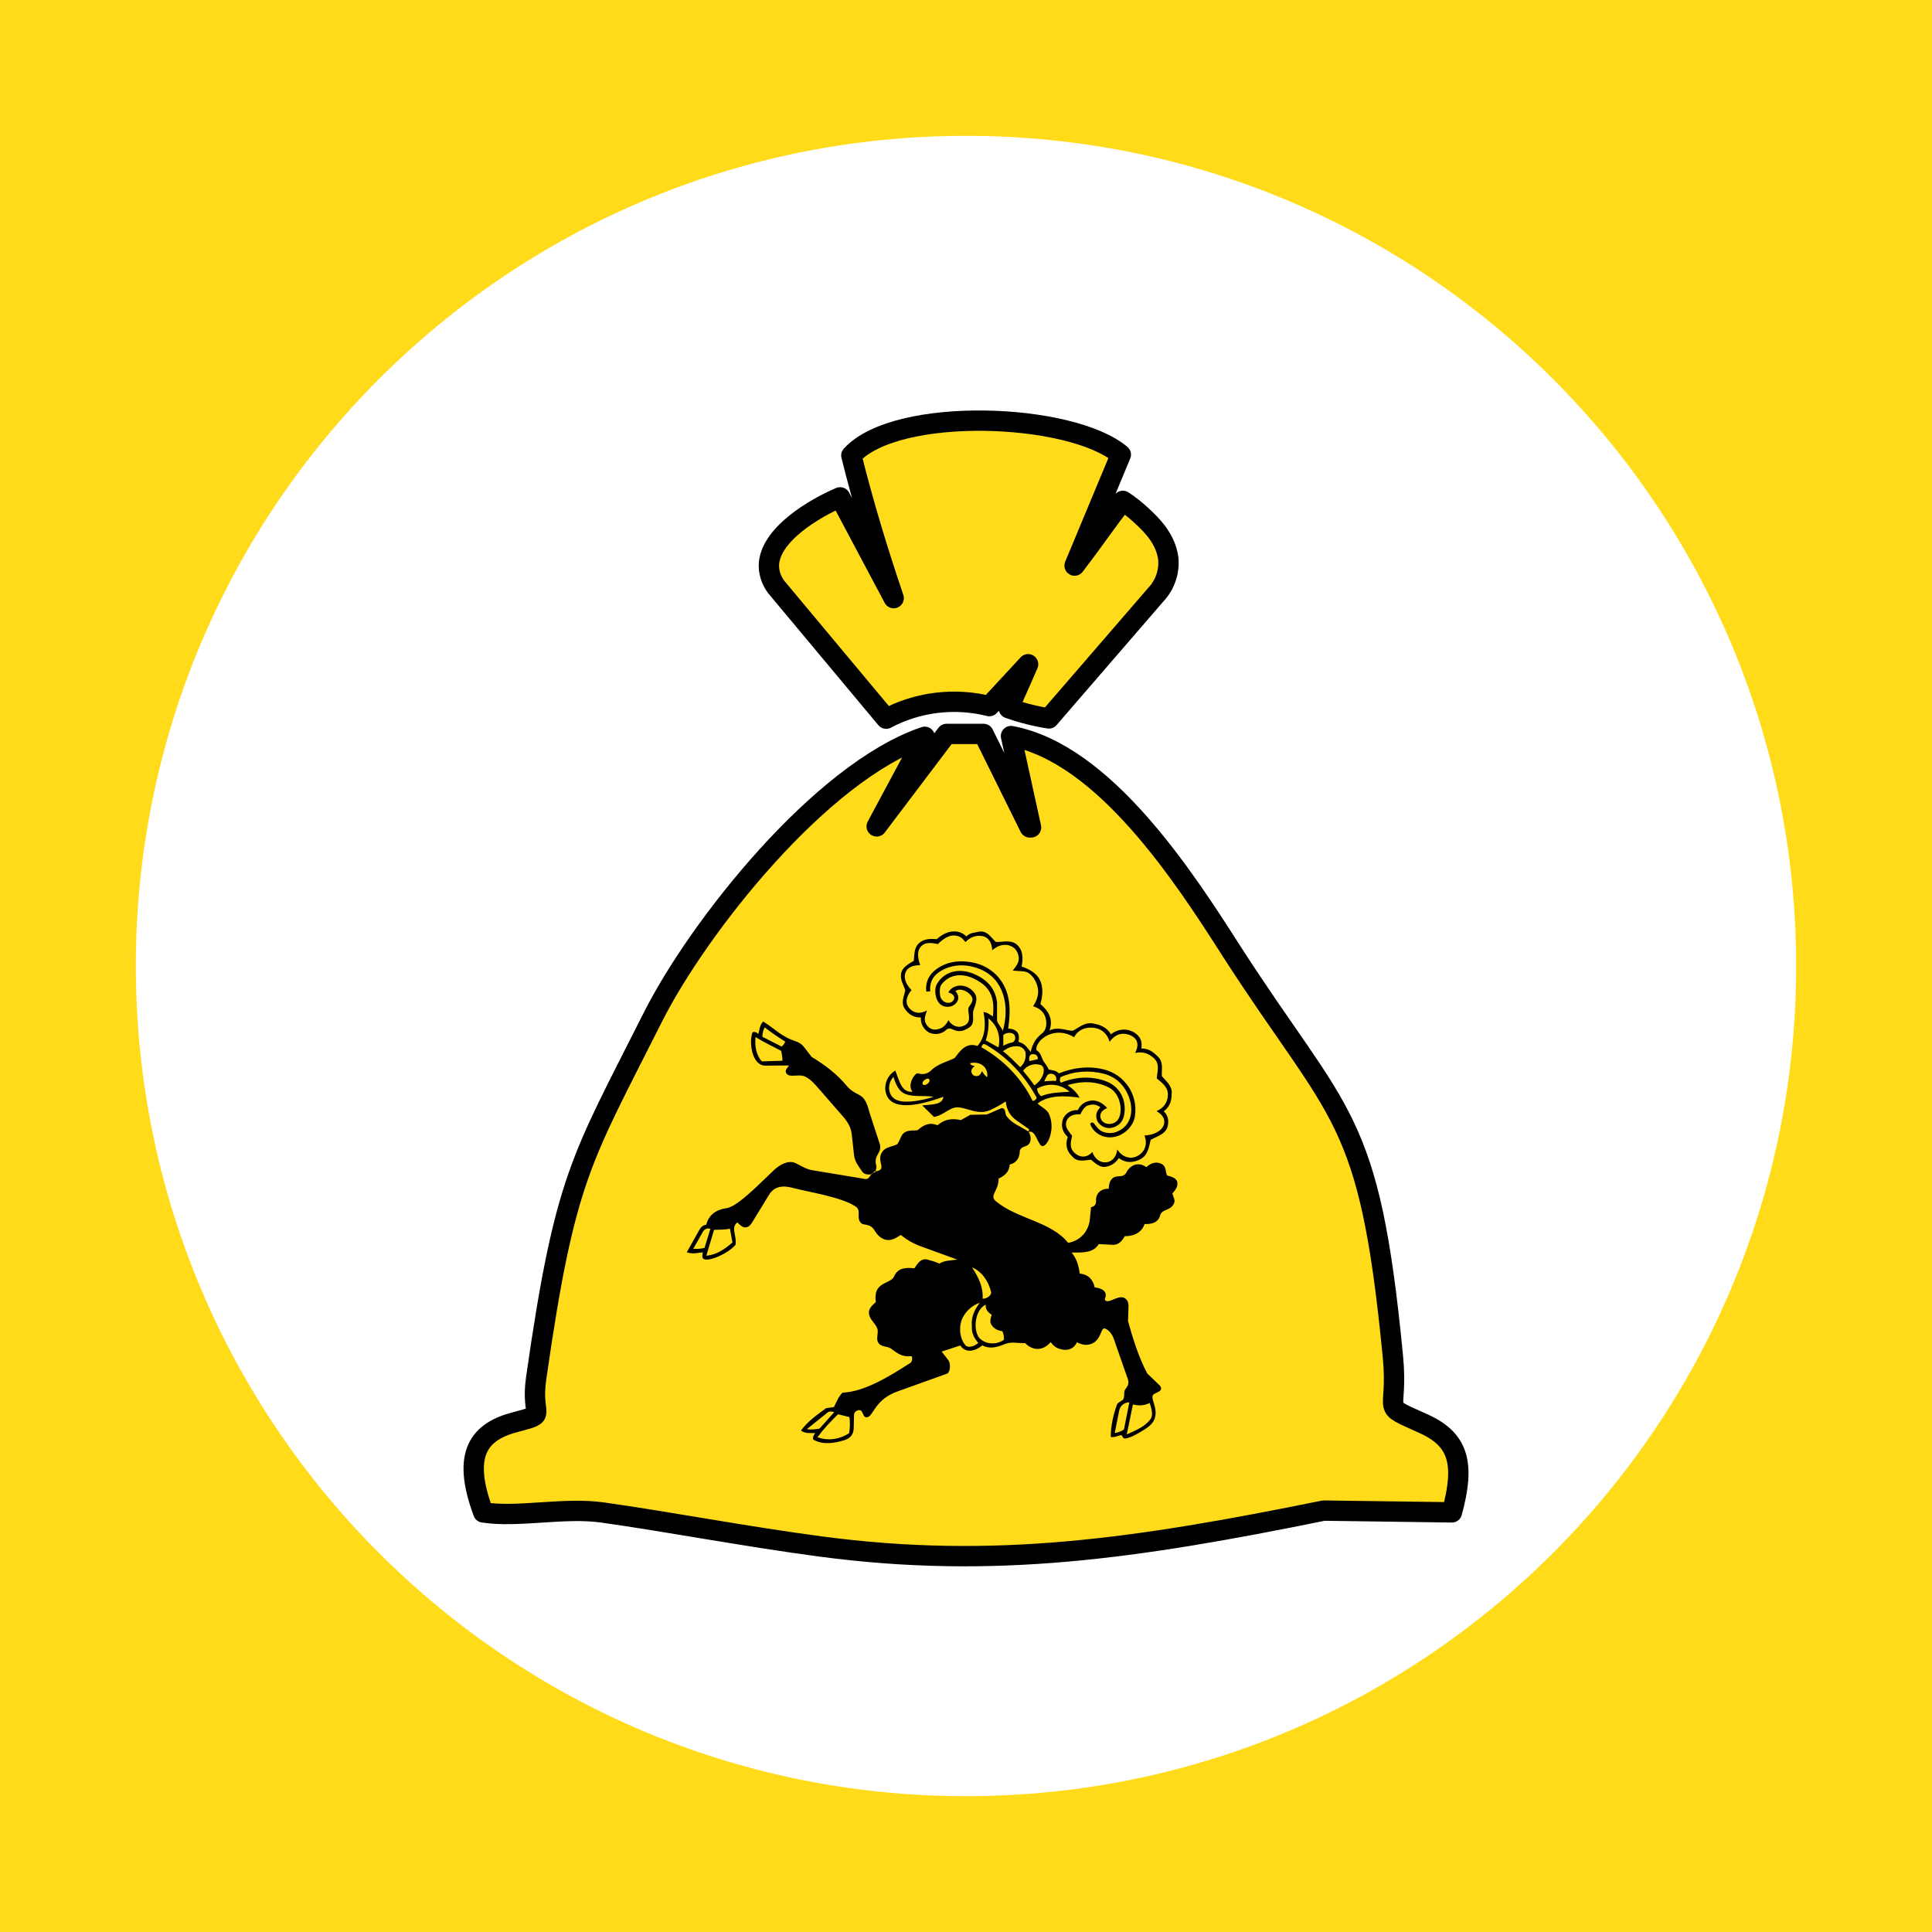
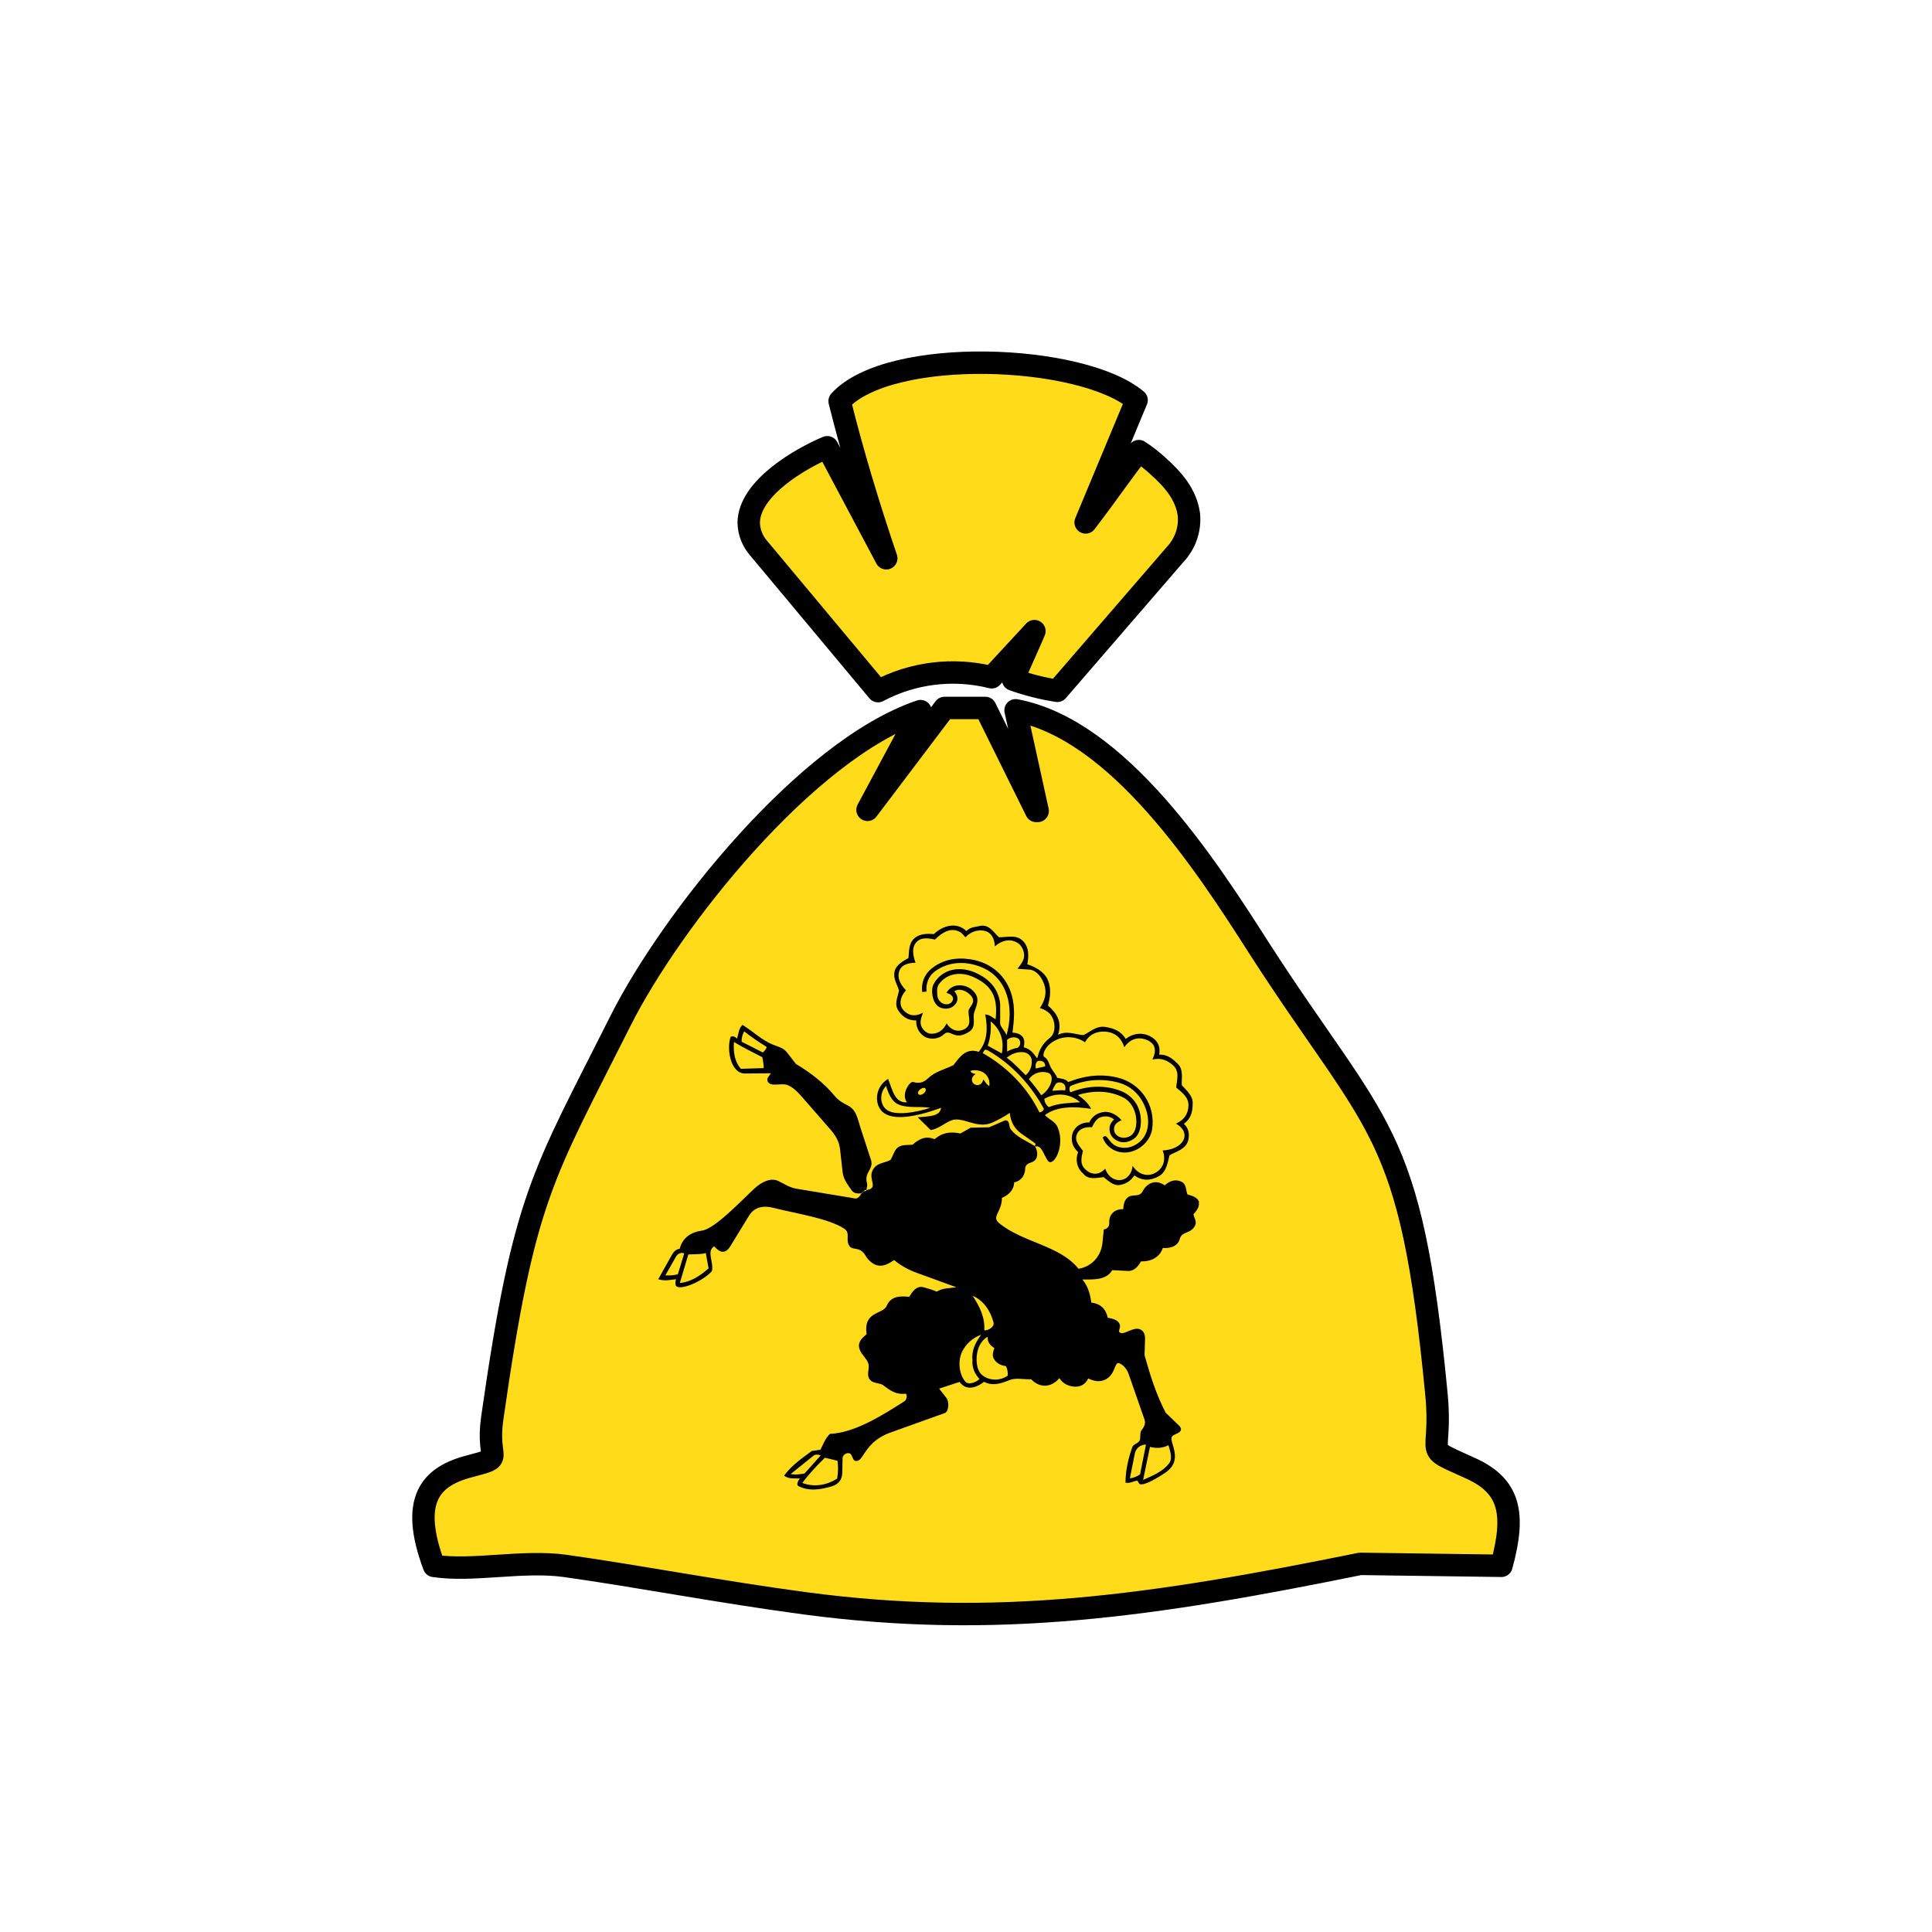
<svg xmlns="http://www.w3.org/2000/svg" viewBox="0 0 512 512">
-   <rect width="512" height="512" fill="#ffdb1a" />
-   <circle cx="256" cy="256" r="220" fill="#ffffff" />
-   <g transform="translate(125.53 111.47) scale(2.45)">
+   <rect width="512" height="512" fill="#ffffff" />
+   <g transform="translate(112.21 96.11) scale(2.7)">
    <path d="M75.13,14.88c-.28-1.98-1.57-3.42-3-4.71-.6-.55-1.23-1.05-1.91-1.49-1.61,2-2.52,3.45-5.22,7l5-12c-5.41-4.56-24.27-5.27-29.15.09,1.3,5.23,2.86,10.35,4.58,15.43l-5.79-10.9c-2.65,1.11-7.71,4.04-7.71,7.43.02.93.38,1.82,1,2.51l11.69,14c3.42-1.82,7.4-2.3,11.16-1.36l4.19-4.53c-.65,1.53-1.44,3.23-2.09,4.76,1.41.5,2.86.87,4.34,1.1l11.56-13.38c1-1.06,1.5-2.5,1.35-3.95Z" fill="#ffdb1a" fill-rule="evenodd" stroke="#000000" stroke-width="2.2" stroke-linejoin="round" />
    <path d="M105.81,118.09l-13.86-.19c-20.34,4.13-35.66,6.38-54.44,3.88-8.27-1.1-16.48-2.68-23.6-3.68-4.18-.58-9.04.58-12.87,0-2.4-6.44-.39-8.78,3.5-9.78,3.62-.97,1.59-.35,2.22-4.75,3.12-21.78,4.88-23.64,12.6-39,4.93-9.8,18.19-26.57,29.43-30.37l-5.2,9.69,7.56-10h4l5,10.11h.14l-2.17-9.88c10.08,1.88,18.7,15.19,23.88,23.31,11.72,18.2,14.88,17.35,17.43,43.81.63,6.51-1.62,5,3.38,7.29,3.73,1.7,4.45,4.31,3,9.56Z" fill="#ffdb1a" fill-rule="evenodd" stroke="#000000" stroke-width="2.2" stroke-linejoin="round" />
    <path d="M43.49,81.21c0,.09-.16.14-.24.11.07-.08.15-.1.24-.11Z" fill="#ffdb1a" />
    <path d="M43.12,81.45l.13-.13-.13.13Z" fill="#ffdb1a" />
    <path d="M42.98,81.56s.11-.08.14-.11c-.04.04-.08.1-.14.11Z" fill="#ffdb1a" />
    <path d="M76.14,82.43c-.12-.51-.65-.65-1.15-.79-.14-.34-.1-.94-.49-1.19-.58-.36-1.24-.18-1.74.3-.36-.26-.8-.39-1.23-.26-.3.09-.71.38-.9.78-.39.8-1.09.17-1.62.78-.22.26-.3.59-.32,1.04-.8-.04-1.41.48-1.37,1.28.02.37-.13.63-.54.71l-.13,1.31c-.13,1.31-1.05,2.33-2.35,2.55-1.83-2.31-5.51-2.58-7.81-4.5-.76-.64.3-1.08.29-2.46.66-.29,1.18-.76,1.2-1.52.65-.13,1.02-.63,1.08-1.25-.03-.47.27-.61.64-.73.69-.23.64-1.06.33-1.56l-.1-.07c-.77-.5-1.74-.83-2.32-1.66-.14-.19-.03-.86-.52-.82l-1.57.68-1.81.04-1.01.57c-1.77-.4-2.45.59-2.55.55-.87-.35-1.51-.01-2.14.55-.42.05-1.01-.05-1.45.27-.34.25-.46.84-.72,1.22-.46.28-1.19.27-1.59.77-.83,1.04.6,1.99-.77,2.19,0,.09-.16.14-.24.11l-.13.13s-.08.1-.14.11c-.07.16-.19.3-.3.39-.2.16-.43.06-.68.02l-5.37-.89c-.71-.12-1.21-.49-1.81-.77-.79-.36-1.72.2-2.3.73-1.36,1.26-3.91,3.98-5.17,4.15-1.05.14-1.91.68-2.18,1.78-.37.05-.61.31-.77.6l-1.34,2.39c.64.21,1.14.07,1.74,0-.05.21-.1.48,0,.64.33.53,2.63-.41,3.53-1.44.18-.98-.56-1.89.21-2.43.22.23.51.5.75.53.37.04.61-.17.82-.5l1.85-3.02c.55-.91,1.47-1.02,2.38-.79,2.15.55,5.38,1.02,6.96,2.04.65.42.13,1.04.49,1.66.34.57,1.04,0,1.63,1.02.28.48.74.84,1.14.93.64.15,1.18-.21,1.65-.52.65.54,1.4.96,2.21,1.25l3.9,1.42c-.76.11-1.34.07-1.93.43-.43-.19-.87-.32-1.29-.43-.73-.19-1.13.49-1.41.94-.87-.09-1.79-.09-2.2.87-.37.89-2.32.5-1.98,2.79-.39.36-.85.7-.73,1.33.12.61.7.98.89,1.53.15.41-.13,1.02.05,1.42.28.63,1.03.45,1.42.74.68.5,1.2.93,2.17.83.2-.02.17.58-.07.73-2.15,1.37-4.9,3.12-7.33,3.21-.46.45-.65,1-.93,1.56l-.85.12c-.98.73-1.96,1.39-2.72,2.42.49.37,1.02.25,1.56.28-.15.13-.39.62-.17.73,1.03.56,2.22.36,3.29.04.64-.19,1.01-.62,1.03-1.32l.03-1.43c0-.3.32-.51.55-.51.55,0,.3.97.97.74.56-.19.83-1.91,3.13-2.74l5.43-1.95c.39-.25.36-1.14.13-1.44l-.73-.94,2.01-.66c.58.83,1.52.68,2.39-.01.9.46,1.7.15,2.54-.18.61-.24,1.43-.03,2.09-.07.83.87,1.96.85,2.77-.11.32.49.73.71,1.25.81.65.12,1.26-.09,1.58-.78.56.26,1.03.37,1.57.16,1.15-.46.97-1.84,1.48-1.65.41.15.76.61.91,1.03l1.56,4.47c.15.44-.03.74-.29,1.08-.2.26-.04.77-.2,1.04-.14.24-.61.33-.71.63-.39,1.13-.66,2.29-.66,3.47.42.09.81-.15,1.13-.2.1.01.17.28.25.33.37.22,1.71-.55,2.53-1.11,1.88-1.28.31-3.02.65-3.54.14-.22.73-.32.85-.57.09-.19,0-.36-.15-.51l-1.31-1.26c-.94-1.78-1.53-3.7-2.08-5.65l.05-1.66c0-.28-.07-.53-.23-.7-.71-.75-1.88.56-2.29.09-.09-.1.03-.32.05-.44.11-.7-.71-.9-1.19-.96-.17-.82-.67-1.39-1.61-1.49-.1-.71-.29-1.57-.88-2.27,1.18,0,2.36.06,2.93-.92l1.5.08c.67.04,1.06-.47,1.32-.94.93.04,1.84-.38,2.14-1.31.58.03,1.45-.07,1.67-.9.21-.78,1.13-.47,1.52-1.35.16-.36-.13-.75-.18-1.06.32-.35.62-.77.52-1.18ZM24.97,89.48c-.4.1-.74.13-1.22.1l1.05-1.85c.16-.29.53-.44.8-.3l-.63,2.06ZM25.17,90.32l.83-2.79c.58-.03,1.11.01,1.72-.13l.27,1.5c-.84.73-1.73,1.33-2.81,1.43ZM36.04,109.09l2.26-1.82c.16-.13.5-.11.69-.01l-1.58,1.77c-.45.08-.85.14-1.36.06ZM40.62,109.53c-1.04.65-2.25.87-3.43.43.67-.91,1.42-1.7,2.22-2.48l1.23.3c.08.58.08,1.09-.03,1.75ZM55.96,94.22c.11.44-.55.79-.91.76.08-1.26-.43-2.29-1.14-3.39,1.06.44,1.77,1.5,2.05,2.63ZM53.19,100.01c-.66-.75-.74-2.12-.29-2.99.39-.75,1.03-1.31,1.84-1.61-.59.82-.95,1.57-.85,2.52-.05.68.18,1.25.69,1.83-.29.29-1.06.63-1.4.25ZM54.78,99.32c-.75-.69-.7-3.03.61-3.71-.05.48.2.83.65,1.11-.12.34-.24.73-.06,1.04.23.41.65.67,1.2.73.15.3.18.57.18.93-.73.53-1.86.55-2.57-.1ZM73.13,106.26c.15.53.43,1.29.07,1.76-.63.84-1.61,1.21-2.56,1.64l.67-3.24c.66.16,1.21.13,1.81-.16ZM70.34,109.12c-.32.22-.65.34-1,.39l.49-2.46c.1-.49.55-.86,1.09-.86l-.58,2.93Z" fill="#000000" />
    <path d="M75.51,72.68c0-.74-.6-1.24-1.07-1.76-.06-.61.21-1.5-.4-2.1-.43-.42-.97-.94-1.82-.9.1-.64-.03-1.14-.5-1.54-.79-.66-1.91-.7-2.79,0-.46-.8-1.24-1.06-1.99-1.18-.89-.14-1.5.49-2.15.8-.76-.03-1.61-.48-2.5-.03.44-1.32-.18-2.16-.99-2.87.23-.82.37-1.79-.09-2.67-.35-.67-1.16-1.13-1.94-1.38.16-.8.19-1.75-.5-2.36-.67-.59-1.57-.26-2.28-.3-.47-.37-.94-1.35-1.94-1.09-.37.1-.88.08-1.25.49-.98-.94-2.32-.54-3.2.3-.66-.06-1.39-.06-1.93.43-.54.49-.5,1.26-.56,1.91-.5.3-1.19.65-1.35,1.27-.2.77.27,1.35.42,1.93-.12.66-.51,1.32-.04,2,.36.52.88.95,1.73.93-.04.78.38,1.35.9,1.64.61.27,1.34.17,1.82-.28.65-.61.99.73,2.49-.26.73-.48.3-1.31.48-1.87.26-.81.64-1.47-.19-2.21-.73-.64-1.98-.69-2.53.27.36.1.59.28.64.51.04.23-.15.51-.43.59-.54.14-1.06-.27-1.11-.84-.03-.36-.06-.81.15-1.1.82-1.12,2.19-1.25,3.39-.71,1.82.83,2.43,1.97,2.18,4.15-.33-.19-.54-.43-1.02-.48.27,1.35.22,2.67-.64,3.67-1.28-.42-1.88.55-2.48,1.31-.75.38-1.83.63-2.51,1.31-.43.42-.91.51-1.46.34-.28-.09-1.21,1.17-.59,2-1.19.07-1.39-1.13-1.85-2.3-.81.48-1.21,1.39-1.06,2.25.42,2.36,3.94,1.43,6.26.59-.11.87-1.2.82-2.29.93l1.27,1.25c.77-.12,1.32-.66,2.01-.94,1.11-.46,2.51.89,4.03.21.59-.26,1.13-.56,1.72-.95.11.96.49,1.58,1.19,2.07l1.26.88c.13.09.1.25-.05.27l.1.07c.65-.16.82.83,1.24,1.4.53.72,1.76-1.46.95-3.31-.23-.53-.85-.76-1.24-1.16,1.19-.93,3.03-.85,4.54-.62-.32-.61-.77-.98-1.3-1.36,1.52-.47,3.1-.45,4.46.25,1.48.75,1.61,3.19.73,3.74-.35.22-.76.28-1.14.11-.38-.17-.58-.55-.48-.96.06-.28.32-.49.71-.67-.47-.53-1.07-.85-1.68-.81-.63.07-1.19.38-1.49,1.04-.77-.05-1.4.42-1.62,1-.23.74-.03,1.39.53,1.91-.31.82-.09,1.61.52,2.13.5.62,1.32.39,1.98.32.43.32.95.89,1.61.77.53-.09,1.03-.35,1.41-.94.82.6,1.66.49,2.39.09.77-.43.87-1.32,1.06-2.06.56-.35,1.65-.57,1.85-1.53.11-.55.05-1.11-.44-1.56.73-.54.87-1.23.86-2.02ZM49.27,71.25c.21.33-.48.79-.68.55-.24-.3.51-.81.68-.55ZM45.33,73.21c-.59-.64-.48-1.64.08-2.22.23.74.55,1.56,1.27,1.84.95.37,1.94.13,3.07.31-1.31.42-3.65.9-4.41.07ZM54.12,59.85c-1.47-.63-3.19-.39-4.04,1.14-.31.55-.18,2.16.87,2.38.55.12,1.07-.06,1.35-.53.22-.36.12-.81-.2-1.14.56-.36,1.28,0,1.66.45.54.64-.19,1.07-.26,1.46-.03.65.39,1.38-.4,1.81-.54.29-1.27.19-1.75-.57-.3.66-.82,1.01-1.48,1.02-.47,0-.84-.37-.99-.72-.18-.42-.04-.8.15-1.35-.75.43-1.42.29-1.89-.22-.56-.61-.29-1.39.22-1.98-.45-.48-.91-1.14-.65-1.89.24-.67.96-.8,1.59-.81-.21-.62-.4-1.39.02-1.94.49-.63,1.27-.46,1.89-.34.65-.64,1.53-1.27,2.49-.72.17.1.32.31.5.5.49-.52,1.15-.77,1.83-.64.73.14,1.03.8,1.06,1.53.69-.61,1.49-.77,2.2-.36.43.24.65.77.67,1.2.03.48-.27.87-.65,1.36l1.14.08c.77.05,1.28.85,1.48,1.45.29.84.06,1.6-.42,2.33.71.21,1.11.59,1.3,1.1.22.59.2,1.4-.31,1.81-.66.53-1.03,1.06-1.25,2.03-.46-.61-.7-.93-1.32-1.09.07-.39.09-.73-.11-1.02-.17-.23-.49-.4-1-.42.16-1.24.26-2.43-.06-3.63-.54-1.97-2.07-3.27-4.07-3.57-1.4-.21-2.75.02-3.86.95-.68.57-.99,1.41-.87,2.26l.42-.04c-.07-.77.18-1.5.82-1.98,1.34-.98,3.02-1.06,4.61-.4,2.55,1.06,3.2,3.99,2.42,6.67-.12-.4-.56-.76-.62-1.13v-1.98c-.19-1.54-1.14-2.48-2.51-3.07ZM58.74,67.67c.45,0,.81.24.95.66.07.58-.04,1.12-.57,1.61-.65-.62-1.18-1.23-1.87-1.72.47-.36.94-.56,1.49-.55ZM57.29,67.6v-1.14c.27-.23.66-.31,1-.17.22.09.29.3.29.47,0,.19-.07.38-.27.49-.36.06-.58.14-1.01.36ZM61.29,69.69c.68.2.43,1.48-.64,2.22-.42-.6-.76-1.04-1.22-1.58.39-.58,1.16-.85,1.86-.64ZM60.11,69.28c-.08-.37.03-.73.29-.75.34-.03.63.09.63.54l-.92.21ZM55.68,64.66c.95.74,1.35,1.87,1.09,3.14l-1.38-.76c.26-.79.34-1.5.29-2.38ZM55.53,71.01c-.25-.17-.34-.34-.56-.65-.11.33-.26.49-.48.53-.28.06-.55-.09-.63-.36-.08-.25.03-.5.34-.71-.2-.06-.41-.05-.51-.31.47-.13,1.01-.04,1.36.22.37.28.58.76.49,1.29ZM60.46,73.58c-1.21-2.48-3.2-4.48-5.56-5.81.11-.19.16-.31.23-.33s.22.03.32.09c2.3,1.34,4.14,3.31,5.43,5.67.06.11-.16.38-.42.38ZM64.46,72.59c-1.1.09-2.03.06-3.08.48-.3-.25-.42-.52-.44-.81,1.17-.66,2.5-.54,3.52.33ZM61.73,71.48c.06-.21.17-.43.31-.65.15-.24.51-.22.72-.1.21.12.32.38.22.7-.39-.05-.72,0-1.24.04ZM74.69,75.66c.16.94-.91,1.62-2.13,1.66.37.98.02,1.86-.84,2.26-.73.34-1.59.07-2.11-.75-.07.78-.54,1.34-1.21,1.4-.68.05-1.24-.41-1.48-1.12-.64.71-1.41.59-1.95.07-.56-.53-.39-1.17-.24-1.81-.25-.4-.85-.91-.61-1.58.23-.65.86-.78,1.5-.75.19-.39.45-.85.83-.97.5-.16.94-.11,1.34.21-.42.39-.52.79-.4,1.28.08.34.39.69.82.86.5.2,1.01.09,1.46-.2.42-.27.66-.74.73-1.38.16-1.55-.6-2.86-2.03-3.39-1.55-.58-3.27-.48-4.84.16-.17-.08-.15-.55,0-.62,1.49-.64,3.09-.74,4.64-.34,1.45.38,2.41,1.44,2.82,2.87.33,1.16.11,2.45-.91,3.13-.53.35-1.07.5-1.74.36-1.15-.25-1.16-1.49-1.66-.96.23.75.93,1.26,1.57,1.41,1.53.37,3.05-.83,3.27-2.19.37-2.36-1.09-4.56-3.43-5.11-1.62-.38-3.23-.18-4.8.45-.26-.33-.71-.33-1.09-.42-.1-.32-.48-.73-.62-1.01-.21-.44-.24-.8-.7-1.08-.12-.35.26-.93.56-1.19.98-.85,2.37-.94,3.5-.21.39-.74,1.1-1.08,1.93-1.04.95.04,1.64.58,1.92,1.53.58-.82,1.34-1.03,2.13-.75.37.13.69.4.79.65.17.45.08.74-.15,1.31.86-.21,1.5.11,1.99.54.74.63.37,1.56.34,2.21.56.48,1.23.94,1.2,1.77-.02.74-.34,1.37-1.22,1.77.45.28.74.56.81.97Z" fill="#000000" />
    <path d="M43.91,78.2l-1.03-3.16c-.25-.78-.38-1.69-1.19-2.11-.47-.24-.93-.49-1.3-.93-1.08-1.31-2.38-2.3-3.83-3.17l-.85-1.1c-.4-.52-.91-.58-1.45-.81-1.08-.45-1.92-1.29-2.94-1.92-.39.37-.37.83-.54,1.36-.09-.18-.57-.37-.65-.12-.38,1.25.06,3.54,1.42,3.53l2.57-.02c-.2.26-.45.51-.34.77.27.65,1.36.11,2.02.41.62.28,1.07.81,1.51,1.31l2.63,3.02c.5.57.86,1.16.95,1.91l.26,2.32c.07.65.53,1.25.9,1.77.22.31.64.3.93.27.02-.05.11-.08.14-.11l.13-.13c.07-.08.15-.1.24-.11,0-.15.11-.41.06-.59-.35-1.19.71-1.35.36-2.42ZM31.16,69.31c-.62-.71-.76-1.67-.68-2.63.92.55,1.83,1,2.78,1.49.09.39.13.71.14,1.07l-2.24.07ZM33.3,67.7l-2.07-1.05c0-.34.05-.63.25-1.02.71.56,1.42,1.04,2.22,1.54-.08.22-.18.35-.39.54Z" fill="#000000" />
  </g>
</svg>
